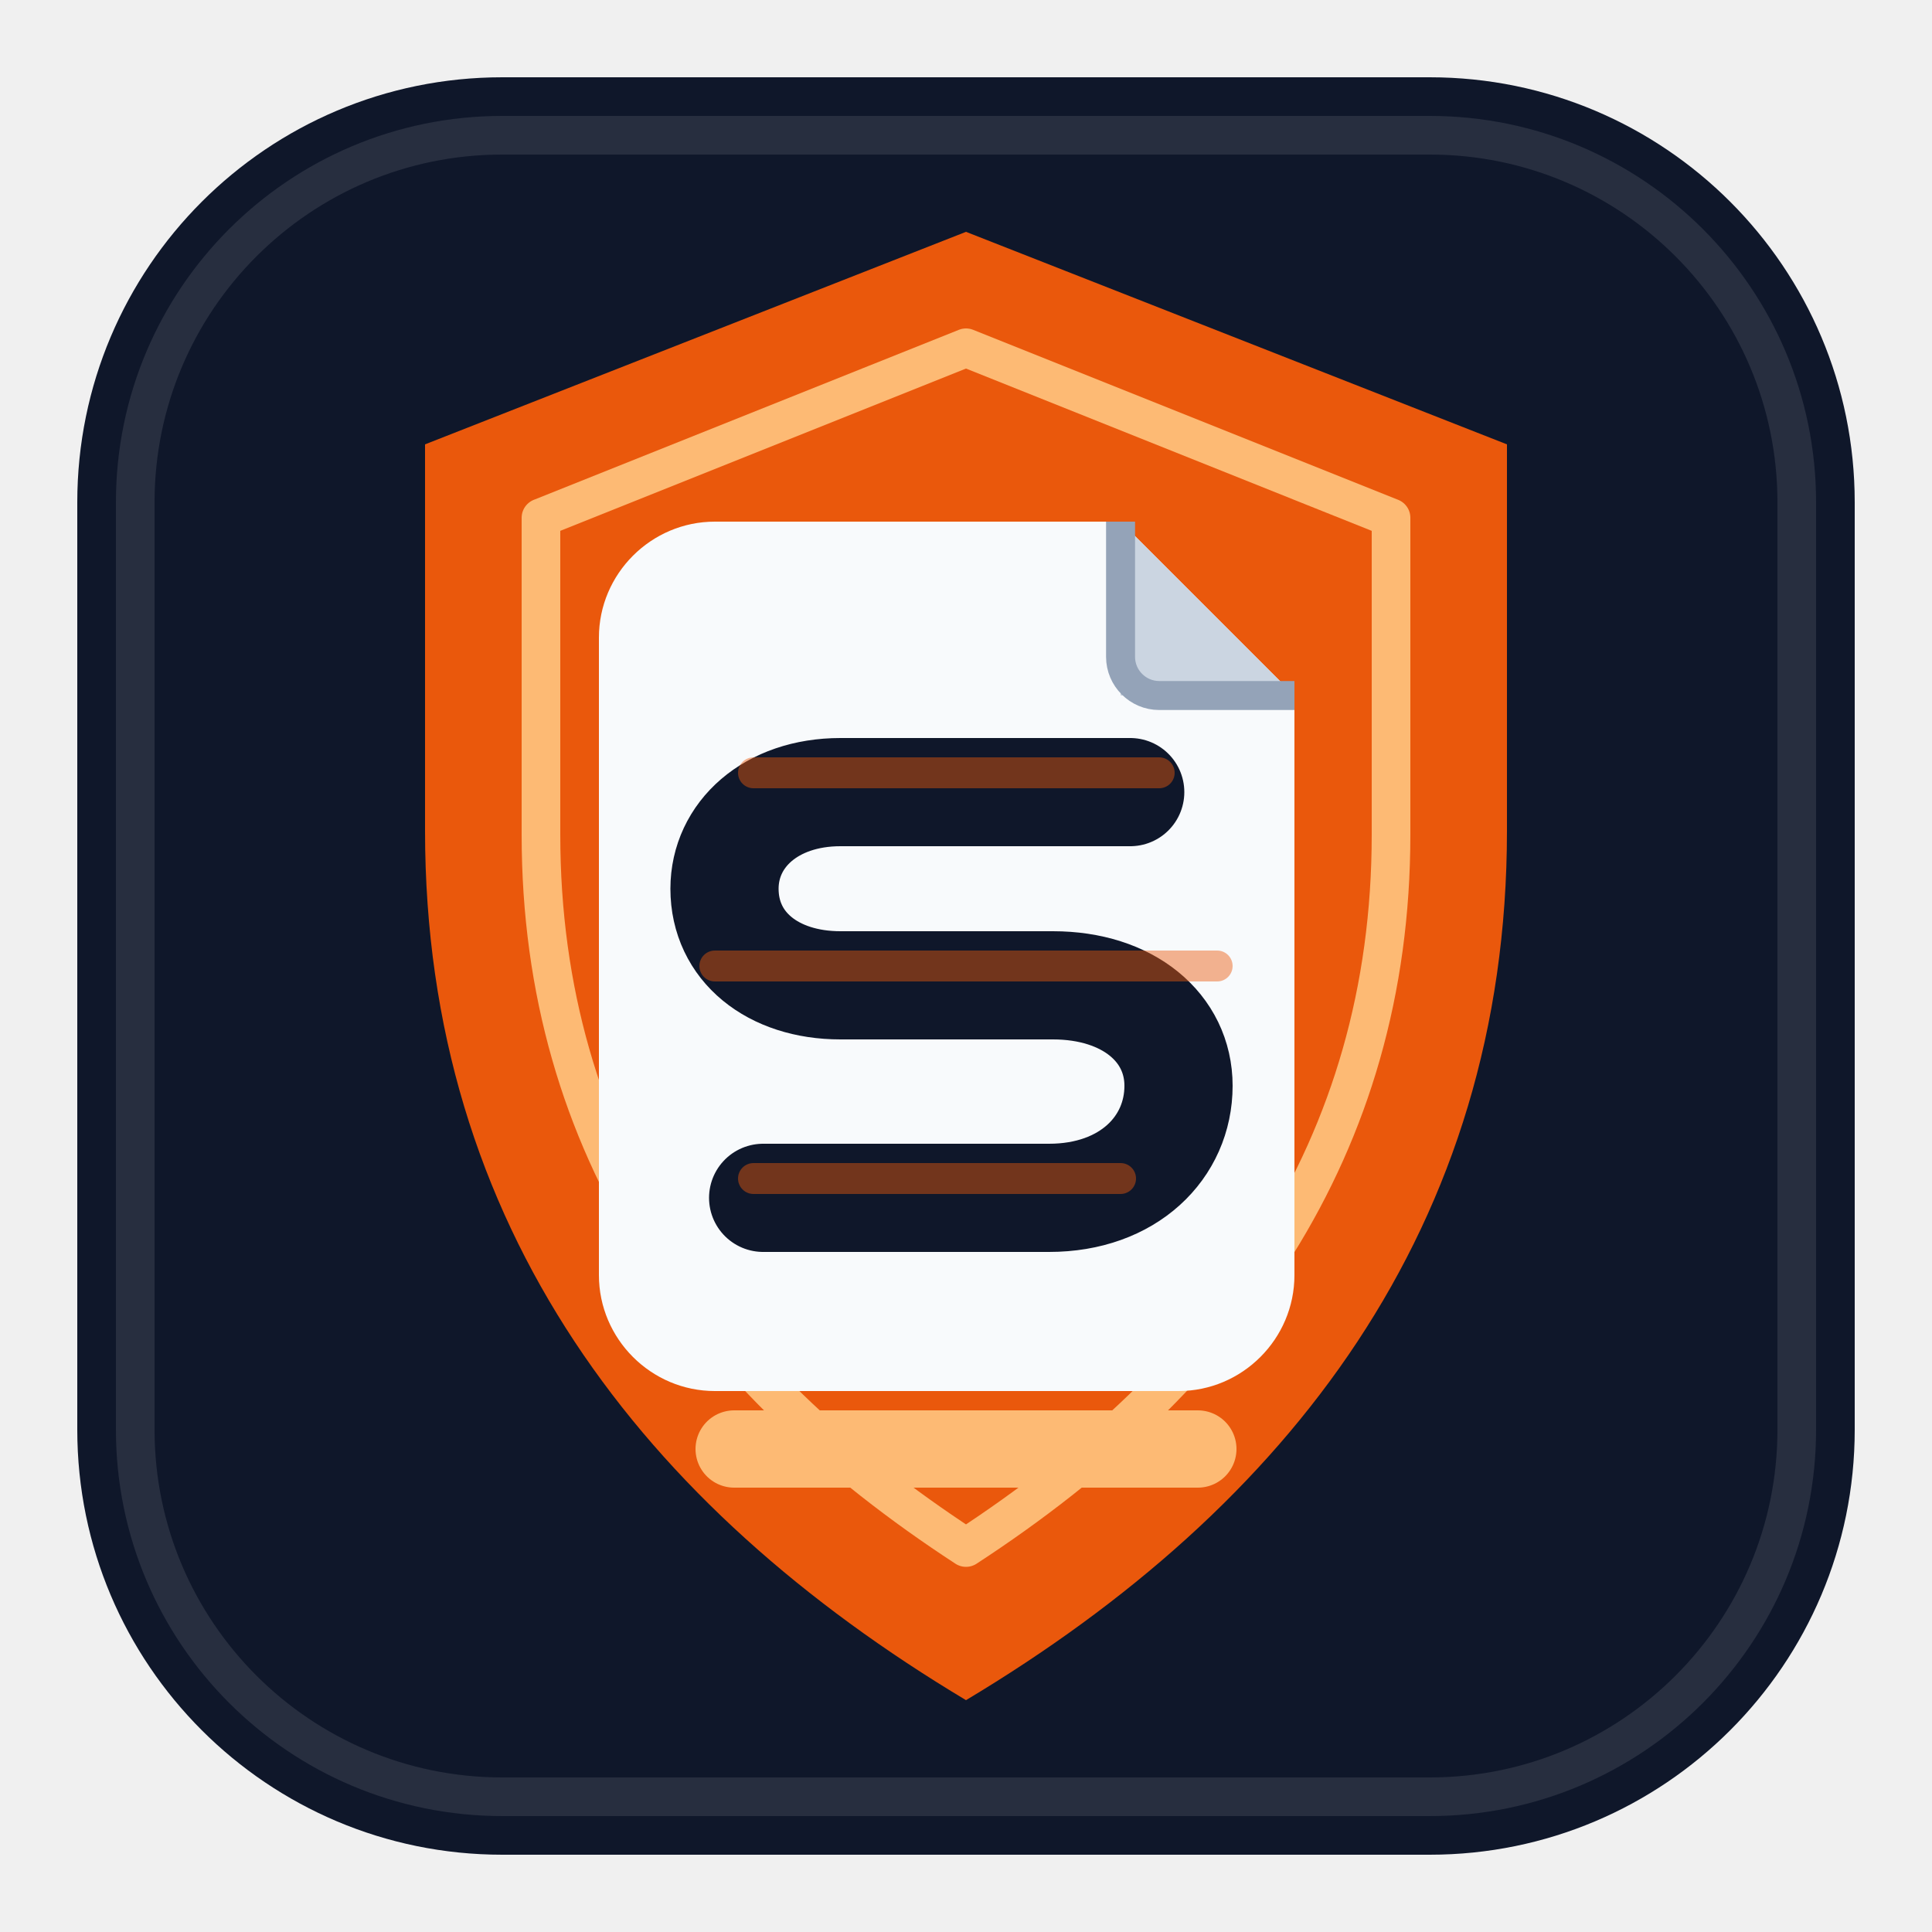
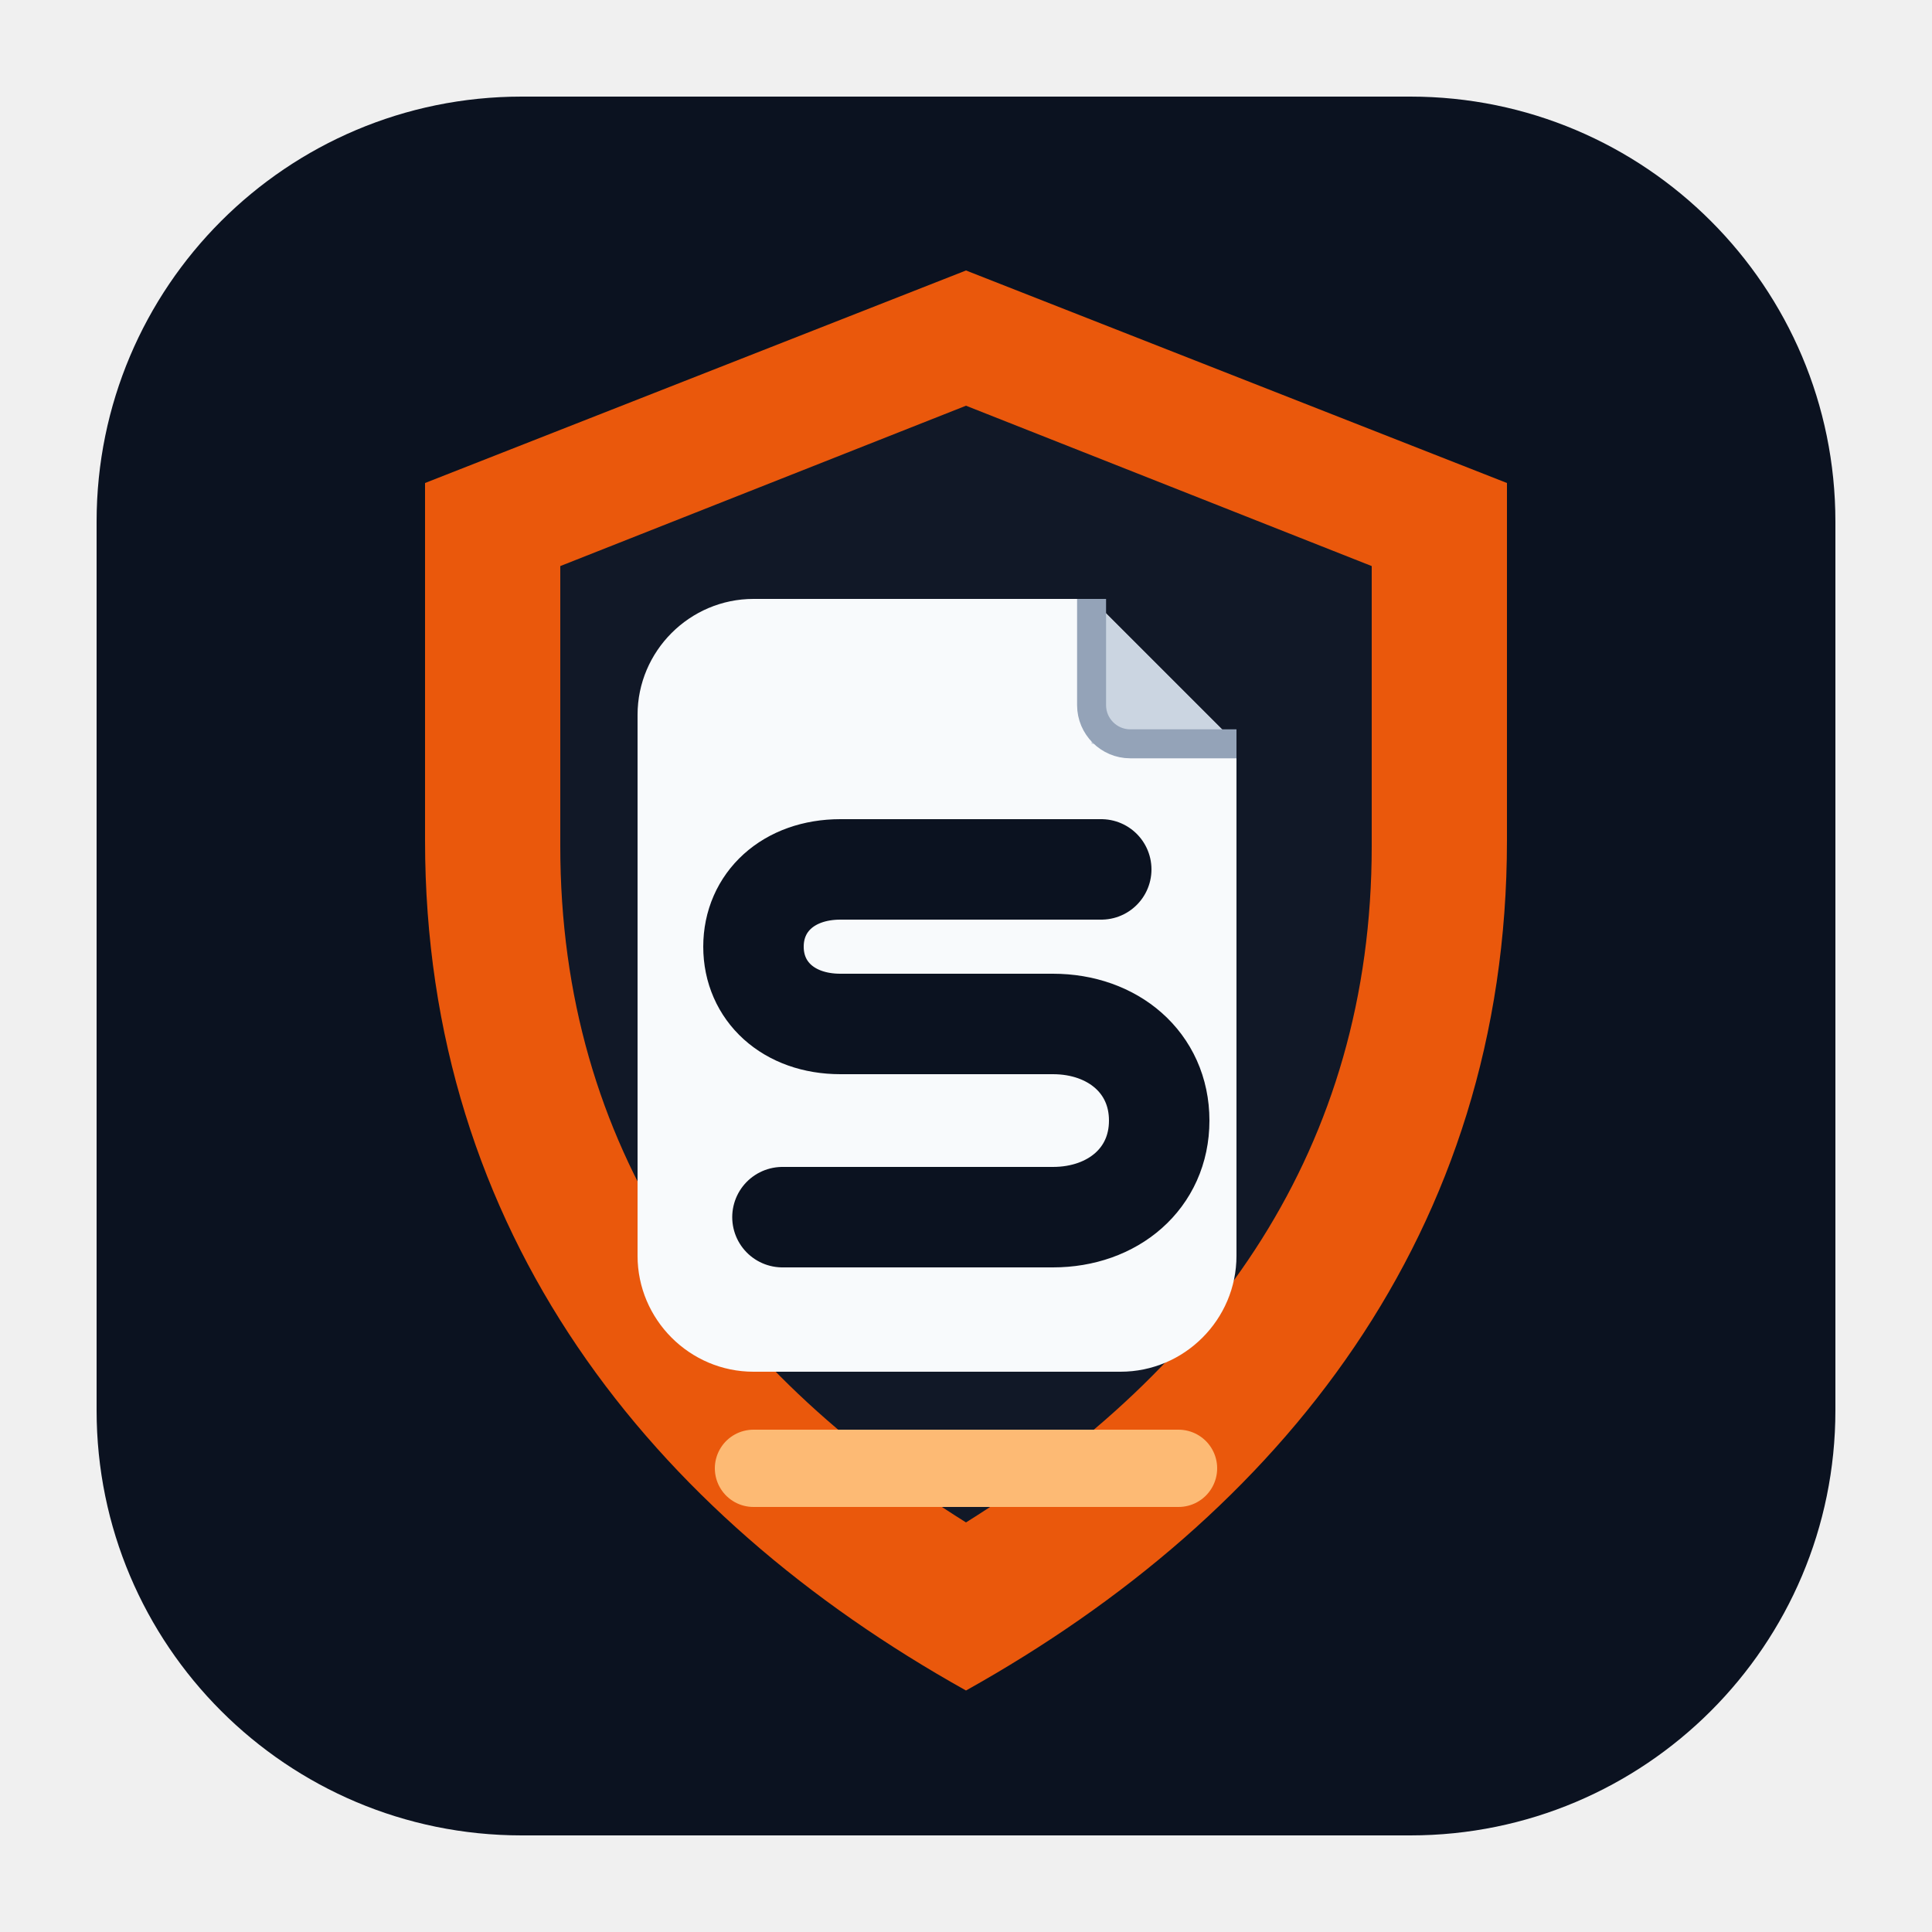
<svg xmlns="http://www.w3.org/2000/svg" viewBox="0 0 100 100" fill="none" role="img" aria-label="Struction Notes">
-   <rect x="4" y="4" width="92" height="92" rx="22" fill="#0F172A" />
-   <rect x="7" y="7" width="86" height="86" rx="19" stroke="#FFFFFF" stroke-opacity="0.1" stroke-width="2" />
-   <path d="M50 12L78 23V43C78 63.5 66.7 78 50 88C33.3 78 22 63.5 22 43V23L50 12Z" fill="#EA580C" />
-   <path d="M50 18L72 26.8V43.2C72 59.4 63.5 71.3 50 80.1C36.5 71.3 28 59.4 28 43.2V26.8L50 18Z" stroke="#FDBA74" stroke-width="2" stroke-linejoin="round" />
-   <path d="M37 27H58L67 36V66C67 69.3 64.3 72 61 72H37C33.7 72 31 69.3 31 66V33C31 29.7 33.7 27 37 27Z" fill="#F8FAFC" />
-   <path d="M58 27V36H67" fill="#CBD5E1" />
-   <path d="M58 27V34C58 35.1 58.9 36 60 36H67" stroke="#94A3B8" stroke-width="1.5" stroke-linejoin="round" />
-   <path d="M58.5 41H43.5C39.9 41 37.5 43.2 37.5 46C37.5 49 40 51 43.5 51H54.5C58.4 51 61 53.2 61 56.2C61 59.4 58.4 62 54.3 62H39.5" stroke="#0F172A" stroke-width="5.6" stroke-linecap="round" stroke-linejoin="round" />
-   <path d="M39 40H60M37 50H63M39 61H58" stroke="#EA580C" stroke-width="1.6" stroke-linecap="round" opacity="0.45" />
-   <path d="M38 75H62" stroke="#FDBA74" stroke-width="4" stroke-linecap="round" />
+   <rect x="5" y="5" width="90" height="90" rx="22" fill="#0B1220" />
+   <path d="M50 14L78 25V43.5C78 63.8 66.3 78.4 50 87.5C33.7 78.4 22 63.8 22 43.5V25L50 14Z" fill="#EA580C" />
+   <path d="M50 21L71 29.3V43.8C71 59.4 62.8 70.8 50 78.8C37.2 70.8 29 59.4 29 43.8V29.3L50 21Z" fill="#111827" />
+   <path d="M39 31H56.5L64 38.5V65C64 68.3 61.3 71 58 71H39C35.7 71 33 68.3 33 65V37C33 33.7 35.7 31 39 31Z" fill="#F8FAFC" />
+   <path d="M56.5 31V38.5H64" fill="#CBD5E1" />
+   <path d="M56.5 31V36.5C56.5 37.6 57.4 38.5 58.5 38.5H64" stroke="#94A3B8" stroke-width="1.5" stroke-linejoin="round" />
+   <path d="M57 45H43.5C40.8 45 39 46.7 39 49C39 51.3 40.8 53 43.5 53H54.5C57.6 53 60 55 60 58C60 61 57.6 63 54.5 63H40.5" stroke="#0B1220" stroke-width="5.2" stroke-linecap="round" stroke-linejoin="round" />
+   <path d="M39 76H61" stroke="#FDBA74" stroke-width="4" stroke-linecap="round" />
</svg>
